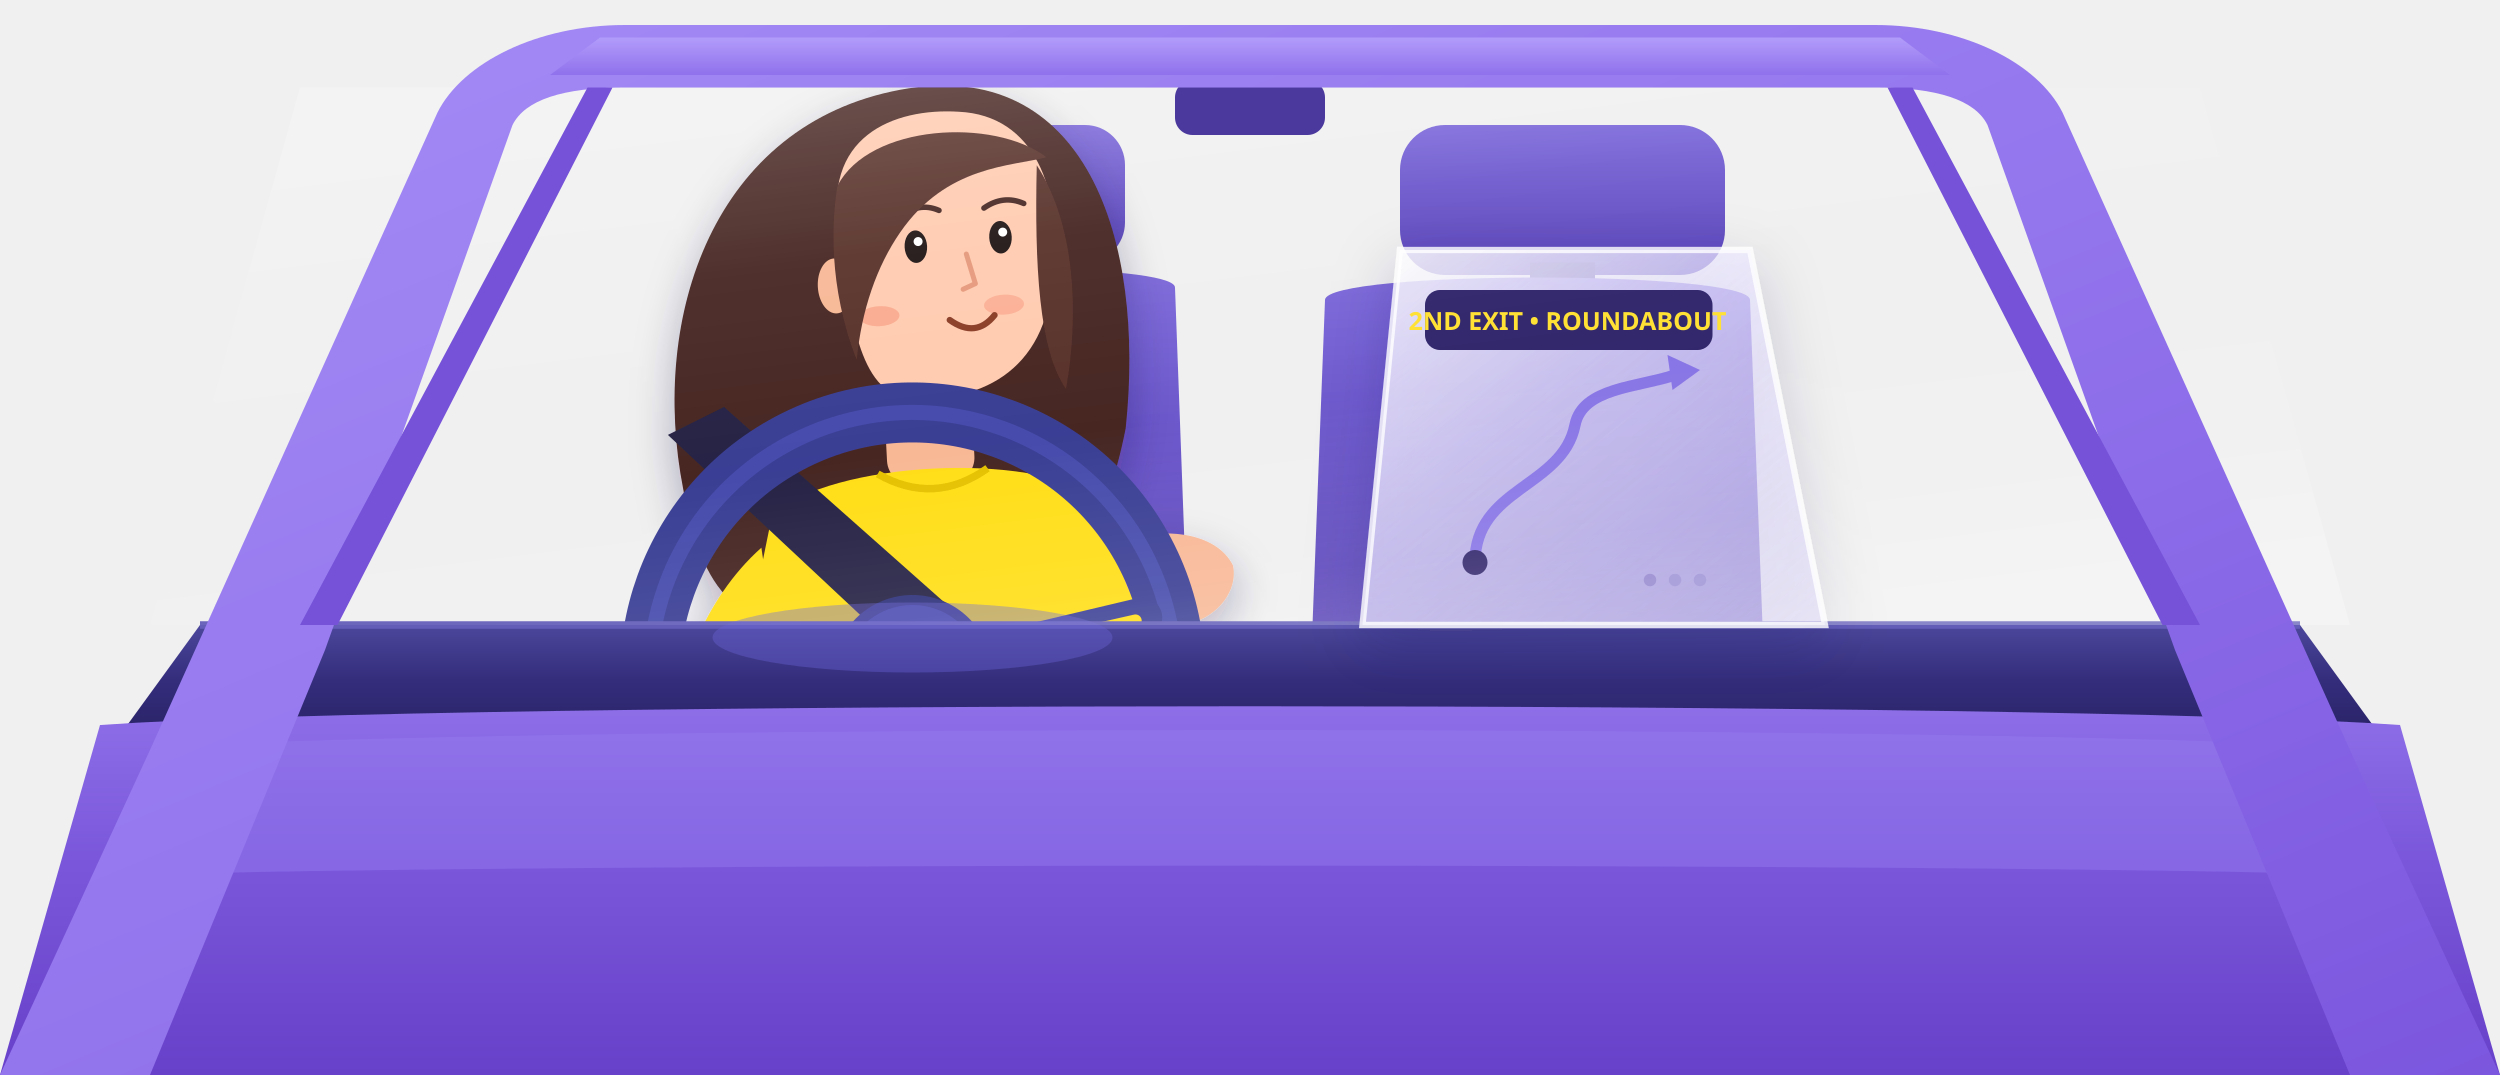
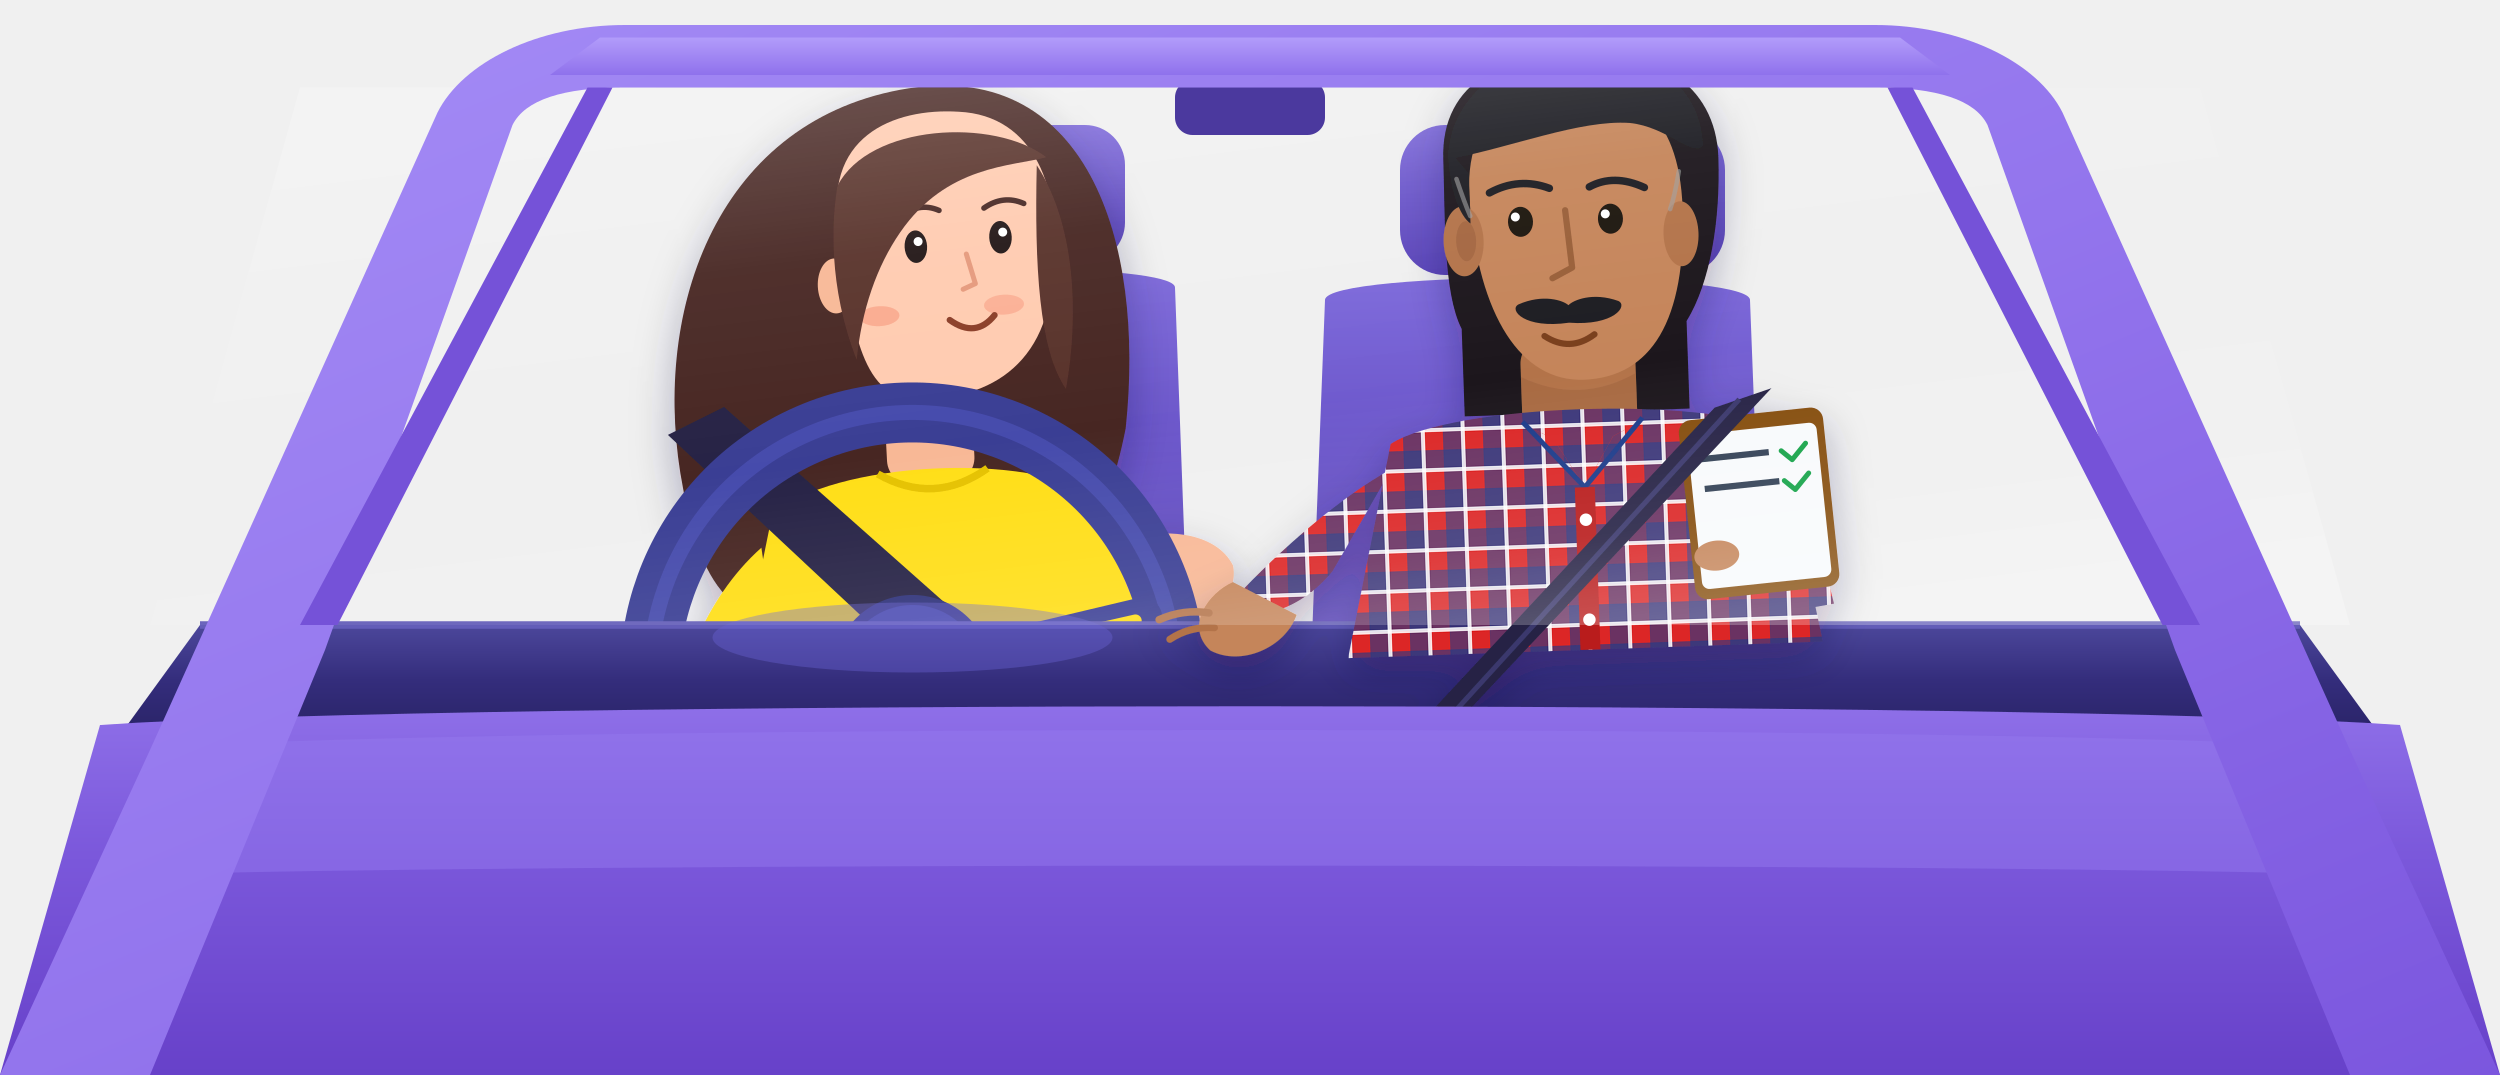
<svg xmlns="http://www.w3.org/2000/svg" viewBox="0 190 1000 430" width="1000" height="430" fill="none">
  <defs>
    <linearGradient id="c2Pillar" x1="0%" y1="0%" x2="100%" y2="100%">
      <stop offset="0%" stop-color="#A58DF6" />
      <stop offset="50%" stop-color="#9375ED" />
      <stop offset="100%" stop-color="#7B56DE" />
    </linearGradient>
    <linearGradient id="c2Roof" x1="0%" y1="0%" x2="0%" y2="100%">
      <stop offset="0%" stop-color="#B29CFA" />
      <stop offset="100%" stop-color="#8F71EC" />
    </linearGradient>
    <linearGradient id="c2Hood" x1="0%" y1="0%" x2="0%" y2="100%">
      <stop offset="0%" stop-color="#8E6FE8" />
      <stop offset="40%" stop-color="#7B58DB" />
      <stop offset="100%" stop-color="#6741C9" />
    </linearGradient>
    <linearGradient id="c2Dash" x1="0%" y1="0%" x2="0%" y2="100%">
      <stop offset="0%" stop-color="#4C479B" />
      <stop offset="40%" stop-color="#342D7C" />
      <stop offset="100%" stop-color="#241E5C" />
    </linearGradient>
    <linearGradient id="c2Seat" x1="0%" y1="0%" x2="0%" y2="100%">
      <stop offset="0%" stop-color="#7C68DA" />
      <stop offset="100%" stop-color="#5842B8" />
    </linearGradient>
    <linearGradient id="c2HudGlass" x1="0%" y1="0%" x2="100%" y2="100%">
      <stop offset="0%" stop-color="#FFFFFF" stop-opacity="0.85" />
      <stop offset="40%" stop-color="#EAE6FF" stop-opacity="0.70" />
      <stop offset="100%" stop-color="#D6CEF8" stop-opacity="0.55" />
    </linearGradient>
    <linearGradient id="c2WindshieldSheen" x1="20%" y1="0%" x2="70%" y2="100%">
      <stop offset="0%" stop-color="#FFFFFF" stop-opacity="0.22" />
      <stop offset="30%" stop-color="#FFFFFF" stop-opacity="0.05" />
      <stop offset="60%" stop-color="#FFFFFF" stop-opacity="0" />
      <stop offset="85%" stop-color="#FFFFFF" stop-opacity="0.10" />
      <stop offset="100%" stop-color="#FFFFFF" stop-opacity="0.25" />
    </linearGradient>
    <filter id="c2DriverShadow" x="-10%" y="-10%" width="120%" height="120%">
      <feDropShadow dx="0" dy="6" stdDeviation="8" flood-color="#1A1344" flood-opacity="0.3" />
    </filter>
    <filter id="c2HudShadow" x="-20%" y="-20%" width="140%" height="140%">
      <feDropShadow dx="0" dy="8" stdDeviation="12" flood-color="#201850" flood-opacity="0.25" />
    </filter>
+     <pattern id="checkShirt" width="16" height="16" patternUnits="userSpaceOnUse">
+       <rect width="16" height="16" fill="#DC2626" />
+       <rect x="0" y="0" width="8" height="16" fill="#1E3A8A" opacity="0.6" />
+       <rect x="0" y="0" width="16" height="8" fill="#1E3A8A" opacity="0.6" />
+       <line x1="8" y1="0" x2="8" y2="16" stroke="#FFFFFF" stroke-width="1.6" opacity="0.85" />
+       <line x1="0" y1="8" x2="16" y2="8" stroke="#FFFFFF" stroke-width="1.6" opacity="0.85" />
+     </pattern>
  </defs>
  <g fill="url(#c2Seat)">
    <rect x="365" y="240" width="85" height="55" rx="16" />
    <rect x="395" y="290" width="25" height="20" fill="#4B399E" />
    <path d="M345 305 C345 295 470 295 470 305 L475 440 L340 440 Z" />
    <rect x="560" y="240" width="130" height="60" rx="18" />
    <rect x="612" y="295" width="26" height="20" fill="#4B399E" />
    <path d="M530 310 C530 298 700 298 700 310 L705 440 L525 440 Z" />
  </g>
  <g id="driver-turning" filter="url(#c2DriverShadow)" transform="rotate(-3 380 320)">
    <path d="M270 380 C260 310 290 235 365 225 C440 215 460 290 448 365 C438 405 418 435 402 435 C368 435 358 405 325 425 C295 445 275 425 270 380 Z" fill="#472621" />
    <rect x="352" y="338" width="35" height="45" rx="10" fill="#F8B896" />
    <ellipse cx="335" cy="302" rx="7" ry="11" fill="#F8B896" />
    <path d="M338 282 C332 242 362 232 388 235 C418 238 428 268 422 302 C418 342 388 352 362 348 C342 346 340 312 338 282 Z" fill="#FFCBB0" />
    <ellipse cx="352" cy="315" rx="8" ry="4" fill="#F79679" opacity="0.6" />
    <ellipse cx="402" cy="313" rx="8" ry="4" fill="#F79679" opacity="0.5" />
    <ellipse cx="368" cy="288" rx="4.5" ry="6.5" fill="#201515" />
    <circle cx="369" cy="286" r="1.8" fill="#FFFFFF" />
    <ellipse cx="402" cy="286" rx="4.5" ry="6.5" fill="#201515" />
    <circle cx="403" cy="284" r="1.8" fill="#FFFFFF" />
    <path d="M362 276 Q 370 270 378 274" stroke="#472621" stroke-width="2.2" stroke-linecap="round" fill="none" />
    <path d="M396 274 Q 404 269 412 273" stroke="#472621" stroke-width="2.2" stroke-linecap="round" fill="none" />
    <path d="M388 292 L 391 304 L 386 306" stroke="#E5997B" stroke-width="2" stroke-linecap="round" stroke-linejoin="round" fill="none" />
    <path d="M380 318 Q 390 326 398 317" stroke="#8A3D28" stroke-width="2.5" stroke-linecap="round" fill="none" />
    <path d="M338 262 C352 238 402 238 422 255 C408 258 382 256 362 282 C352 295 345 312 342 332 C332 302 335 275 338 262 Z" fill="#58312B" />
    <path d="M418 258 C432 282 432 318 425 348 C415 332 415 298 418 258 Z" fill="#58312B" />
    <path d="M305 392 C330 372 410 372 435 392 L 452 450 L 290 450 Z" fill="#FFDE17" />
    <path d="M348 378 Q 370 392 392 378" stroke="#E5C200" stroke-width="3" fill="none" />
    <polygon points="265,358 288,348 422 480 392,490" fill="#252445" />
    <path d="M300 405 C275 425 265 455 255 480 C265 490 290 480 305 460 Z" fill="#FFDE17" />
    <path d="M255 470 C250 478 254 495 268 502 C282 506 302 495 304 480 C300 468 275 462 255 470 Z" fill="#F8B896" />
    <path d="M420 405 C435 410 455 418 468 435 C458 445 438 442 422 428 Z" fill="#FFDE17" />
    <path d="M445 410 C440 418 446 438 458 444 C475 448 490 435 488 422 C482 408 460 405 445 410 Z" fill="#F8B896" />
  </g>
  <g id="steering-wheel-turning" transform="rotate(-25 365 460)">
    <circle cx="365" cy="460" r="105" stroke="#3A3E94" stroke-width="24" fill="none" />
    <circle cx="365" cy="460" r="105" stroke="#4F54BD" stroke-width="6" fill="none" opacity="0.6" />
    <circle cx="365" cy="460" r="32" fill="#2E317A" />
    <circle cx="365" cy="460" r="28" fill="#3D429F" />
    <path d="M272 478 L 335 465" stroke="#3A3E94" stroke-width="16" stroke-linecap="round" />
    <path d="M275 478 L 335 465" stroke="#FFDE17" stroke-width="5" stroke-linecap="round" />
    <path d="M458 478 L 395 465" stroke="#3A3E94" stroke-width="16" stroke-linecap="round" />
    <path d="M455 478 L 395 465" stroke="#FFDE17" stroke-width="5" stroke-linecap="round" />
    <path d="M365 492 L 365 565" stroke="#3A3E94" stroke-width="18" stroke-linecap="round" />
  </g>
  <g id="dash">
    <path d="M80 440 L 920 440 L 960 495 L 40 495 Z" fill="url(#c2Dash)" />
    <line x1="80" y1="440" x2="920" y2="440" stroke="#635DB8" stroke-width="3" />
    <ellipse cx="365" cy="445" rx="80" ry="14" fill="#6962D4" opacity="0.4" />
  </g>
-   <g id="gps-hud-turning" filter="url(#c2HudShadow)" transform="translate(545, 290)">
-     <polygon points="15,0 155,0 185,150 0,150" fill="url(#c2HudGlass)" />
-     <polygon points="15,0 155,0 185,150 0,150" stroke="#FFFFFF" stroke-width="2.5" stroke-opacity="0.8" fill="none" />
-     <rect x="25" y="16" width="115" height="24" rx="6" fill="#31276C" />
-     <text x="82" y="32" font-family="'Plus Jakarta Sans', sans-serif" font-size="10" font-weight="800" fill="#FFE033" text-anchor="middle">2ND EXIT • ROUNDABOUT</text>
-     <path d="M45 125 C45 95 80 95 85 70 C88 55 110 55 125 50" stroke="#8874E6" stroke-width="4.5" stroke-linecap="round" fill="none" />
-     <polygon points="135,48 122,42 124,56" fill="#8874E6" />
-     <circle cx="45" cy="125" r="5" fill="#31276C" />
-     <circle cx="115" cy="132" r="2.5" fill="#887BC7" opacity="0.8" />
-     <circle cx="125" cy="132" r="2.5" fill="#887BC7" opacity="0.5" />
-     <circle cx="135" cy="132" r="2.5" fill="#887BC7" opacity="0.5" />
+   <g id="instructor-turning" filter="url(#c2DriverShadow)" transform="rotate(-2 630 330)">
+     <path d="M580 252 C580 220 608 210 635 212 C665 210 690 225 690 255 C690 280 685 305 675 320 L675 355 L585 355 L585 320 C578 305 580 275 580 252 Z" fill="#1A181C" />
+     <rect x="608" y="325" width="46" height="42" rx="10" fill="#B3734A" />
+     <path d="M608 340 Q 631 352 654 340 L 654 365 L 608 365 Z" fill="#995E39" opacity="0.4" />
+     <path d="M590 270 C588 230 614 225 632 225 C655 225 675 235 675 275 C675 320 660 342 633 342 C608 342 592 315 590 270 Z" fill="#C5855A" />
+     <ellipse cx="587" cy="285" rx="8" ry="14" fill="#B3734A" />
+     <ellipse cx="588" cy="285" rx="4" ry="8" fill="#995E39" opacity="0.6" />
+     <ellipse cx="674" cy="285" rx="7" ry="13" fill="#B3734A" />
+     <path d="M582 252 C583 225 610 210 635 210 C662 210 684 225 684 250 C680 255 670 242 655 240 C635 238 608 248 582 252 Z" fill="#1F1D22" />
+     <path d="M582 248 C582 265 586 275 590 278 L590 258 Z" fill="#1F1D22" />
+     <path d="M585 260 Q 588 270 590 275" stroke="#9E9E9E" stroke-width="1.8" stroke-linecap="round" opacity="0.6" />
+     <path d="M674 260 Q 672 270 670 275" stroke="#9E9E9E" stroke-width="1.8" stroke-linecap="round" opacity="0.6" />
+     <path d="M598 266 Q 610 260 622 265" stroke="#1F1D22" stroke-width="3" stroke-linecap="round" fill="none" />
+     <path d="M638 265 Q 648 260 660 266" stroke="#1F1D22" stroke-width="3" stroke-linecap="round" fill="none" />
+     <ellipse cx="610" cy="278" rx="5" ry="6" fill="#1B130E" />
+     <circle cx="608" cy="276" r="1.8" fill="#FFFFFF" />
+     <ellipse cx="646" cy="278" rx="5" ry="6" fill="#1B130E" />
+     <circle cx="644" cy="276" r="1.8" fill="#FFFFFF" />
+     <path d="M628 274 L 630 297 L 622 301" stroke="#995E39" stroke-width="2.5" stroke-linecap="round" stroke-linejoin="round" fill="none" />
+     <path d="M608 311 C618 307 626 310 628 312 C630 310 638 307 648 311 C652 313 646 321 628 319 C610 321 604 313 608 311 Z" fill="#1F1D22" />
+     <path d="M618 324 Q 628 331 638 324" stroke="#7A3F1F" stroke-width="2.5" stroke-linecap="round" fill="none" />
+     <g id="instructor-shirt-turning">
+       <path d="M555 365 C580 350 680 350 710 365 L 725 450 L 535 450 Z" fill="url(#checkShirt)" />
+       <polygon points="610,360 632,385 620,365" fill="#DC2626" />
+       <polygon points="610,360 632,385 620,365" fill="url(#checkShirt)" />
+       <polygon points="654,360 632,385 644,365" fill="#DC2626" />
+       <polygon points="654,360 632,385 644,365" fill="url(#checkShirt)" />
+       <path d="M608 358 L 632 385 L 656 358" stroke="#1E3A8A" stroke-width="2" fill="none" />
+       <line x1="632" y1="385" x2="632" y2="450" stroke="#B91C1C" stroke-width="8" />
+       <circle cx="632" cy="398" r="2.5" fill="#FFFFFF" />
+       <circle cx="632" cy="418" r="2.5" fill="#FFFFFF" />
+       <circle cx="632" cy="438" r="2.5" fill="#FFFFFF" />
+       <path d="M555 375 C535 385 510 405 490 425 C495 435 515 432 530 415 Z" fill="url(#checkShirt)" />
+       <path d="M490 418 C480 422 470 435 480 445 C492 452 510 445 515 432 Z" fill="#C5855A" />
+       <path d="M480 430 Q 470 428 460 432" stroke="#B3734A" stroke-width="3" stroke-linecap="round" />
+       <path d="M482 436 Q 472 435 464 440" stroke="#B3734A" stroke-width="2.8" stroke-linecap="round" />
+       <path d="M700 375 C715 390 725 410 730 435 L 695 440 Z" fill="url(#checkShirt)" />
+       <g transform="translate(670, 360) rotate(-4)">
+         <rect x="0" y="0" width="58" height="72" rx="5" fill="#854D0E" />
+         <rect x="3" y="6" width="52" height="62" rx="3" fill="#F8FAFC" />
+         <line x1="8" y1="16" x2="35" y2="16" stroke="#334155" stroke-width="2.5" />
+         <path d="M40 16 L 44 20 L 50 14" stroke="#16A34A" stroke-width="2" stroke-linecap="round" stroke-linejoin="round" fill="none" />
+         <line x1="8" y1="28" x2="38" y2="28" stroke="#334155" stroke-width="2.5" />
+         <path d="M40 28 L 44 32 L 50 26" stroke="#16A34A" stroke-width="2" stroke-linecap="round" stroke-linejoin="round" fill="none" />
+         <ellipse cx="10" cy="55" rx="9" ry="6" fill="#C5855A" />
+       </g>
+     </g>
+     <polygon points="685,355 708,348 575,480 550,490" fill="#252445" />
+     <line x1="695" y1="352" x2="565" y2="485" stroke="#3A386D" stroke-width="2" />
  </g>
  <g id="outer-frame">
    <polygon points="120,225 880,225 940,440 60,440" fill="url(#c2WindshieldSheen)" />
    <rect x="470" y="222" width="60" height="22" rx="7" fill="#4B399E" />
    <rect x="495" y="208" width="10" height="15" fill="#3A2D7C" />
    <path d="M40 480 C180 470 820 470 960 480 L 1000 620 L 0 620 Z" fill="url(#c2Hood)" />
    <path d="M80 488 C240 480 760 480 920 488 L 945 540 C800 535 200 535 55 540 Z" fill="#9377EE" opacity="0.5" />
    <path d="M0 620 L 60 490 L 175 235 C185 215 215 200 250 200 L 750 200 C785 200 815 215 825 235 L 940 490 L 1000 620 L 940 620 L 870 450 L 795 240 C790 230 775 225 750 225 L 250 225 C225 225 210 230 205 240 L 130 450 L 60 620 Z" fill="url(#c2Pillar)" />
    <path d="M220 220 L 780 220 L 760 205 L 240 205 Z" fill="url(#c2Roof)" />
    <polygon points="120,440 135,440 245,225 235,225" fill="#7552D8" />
    <polygon points="880,440 865,440 755,225 765,225" fill="#7552D8" />
  </g>
</svg>
